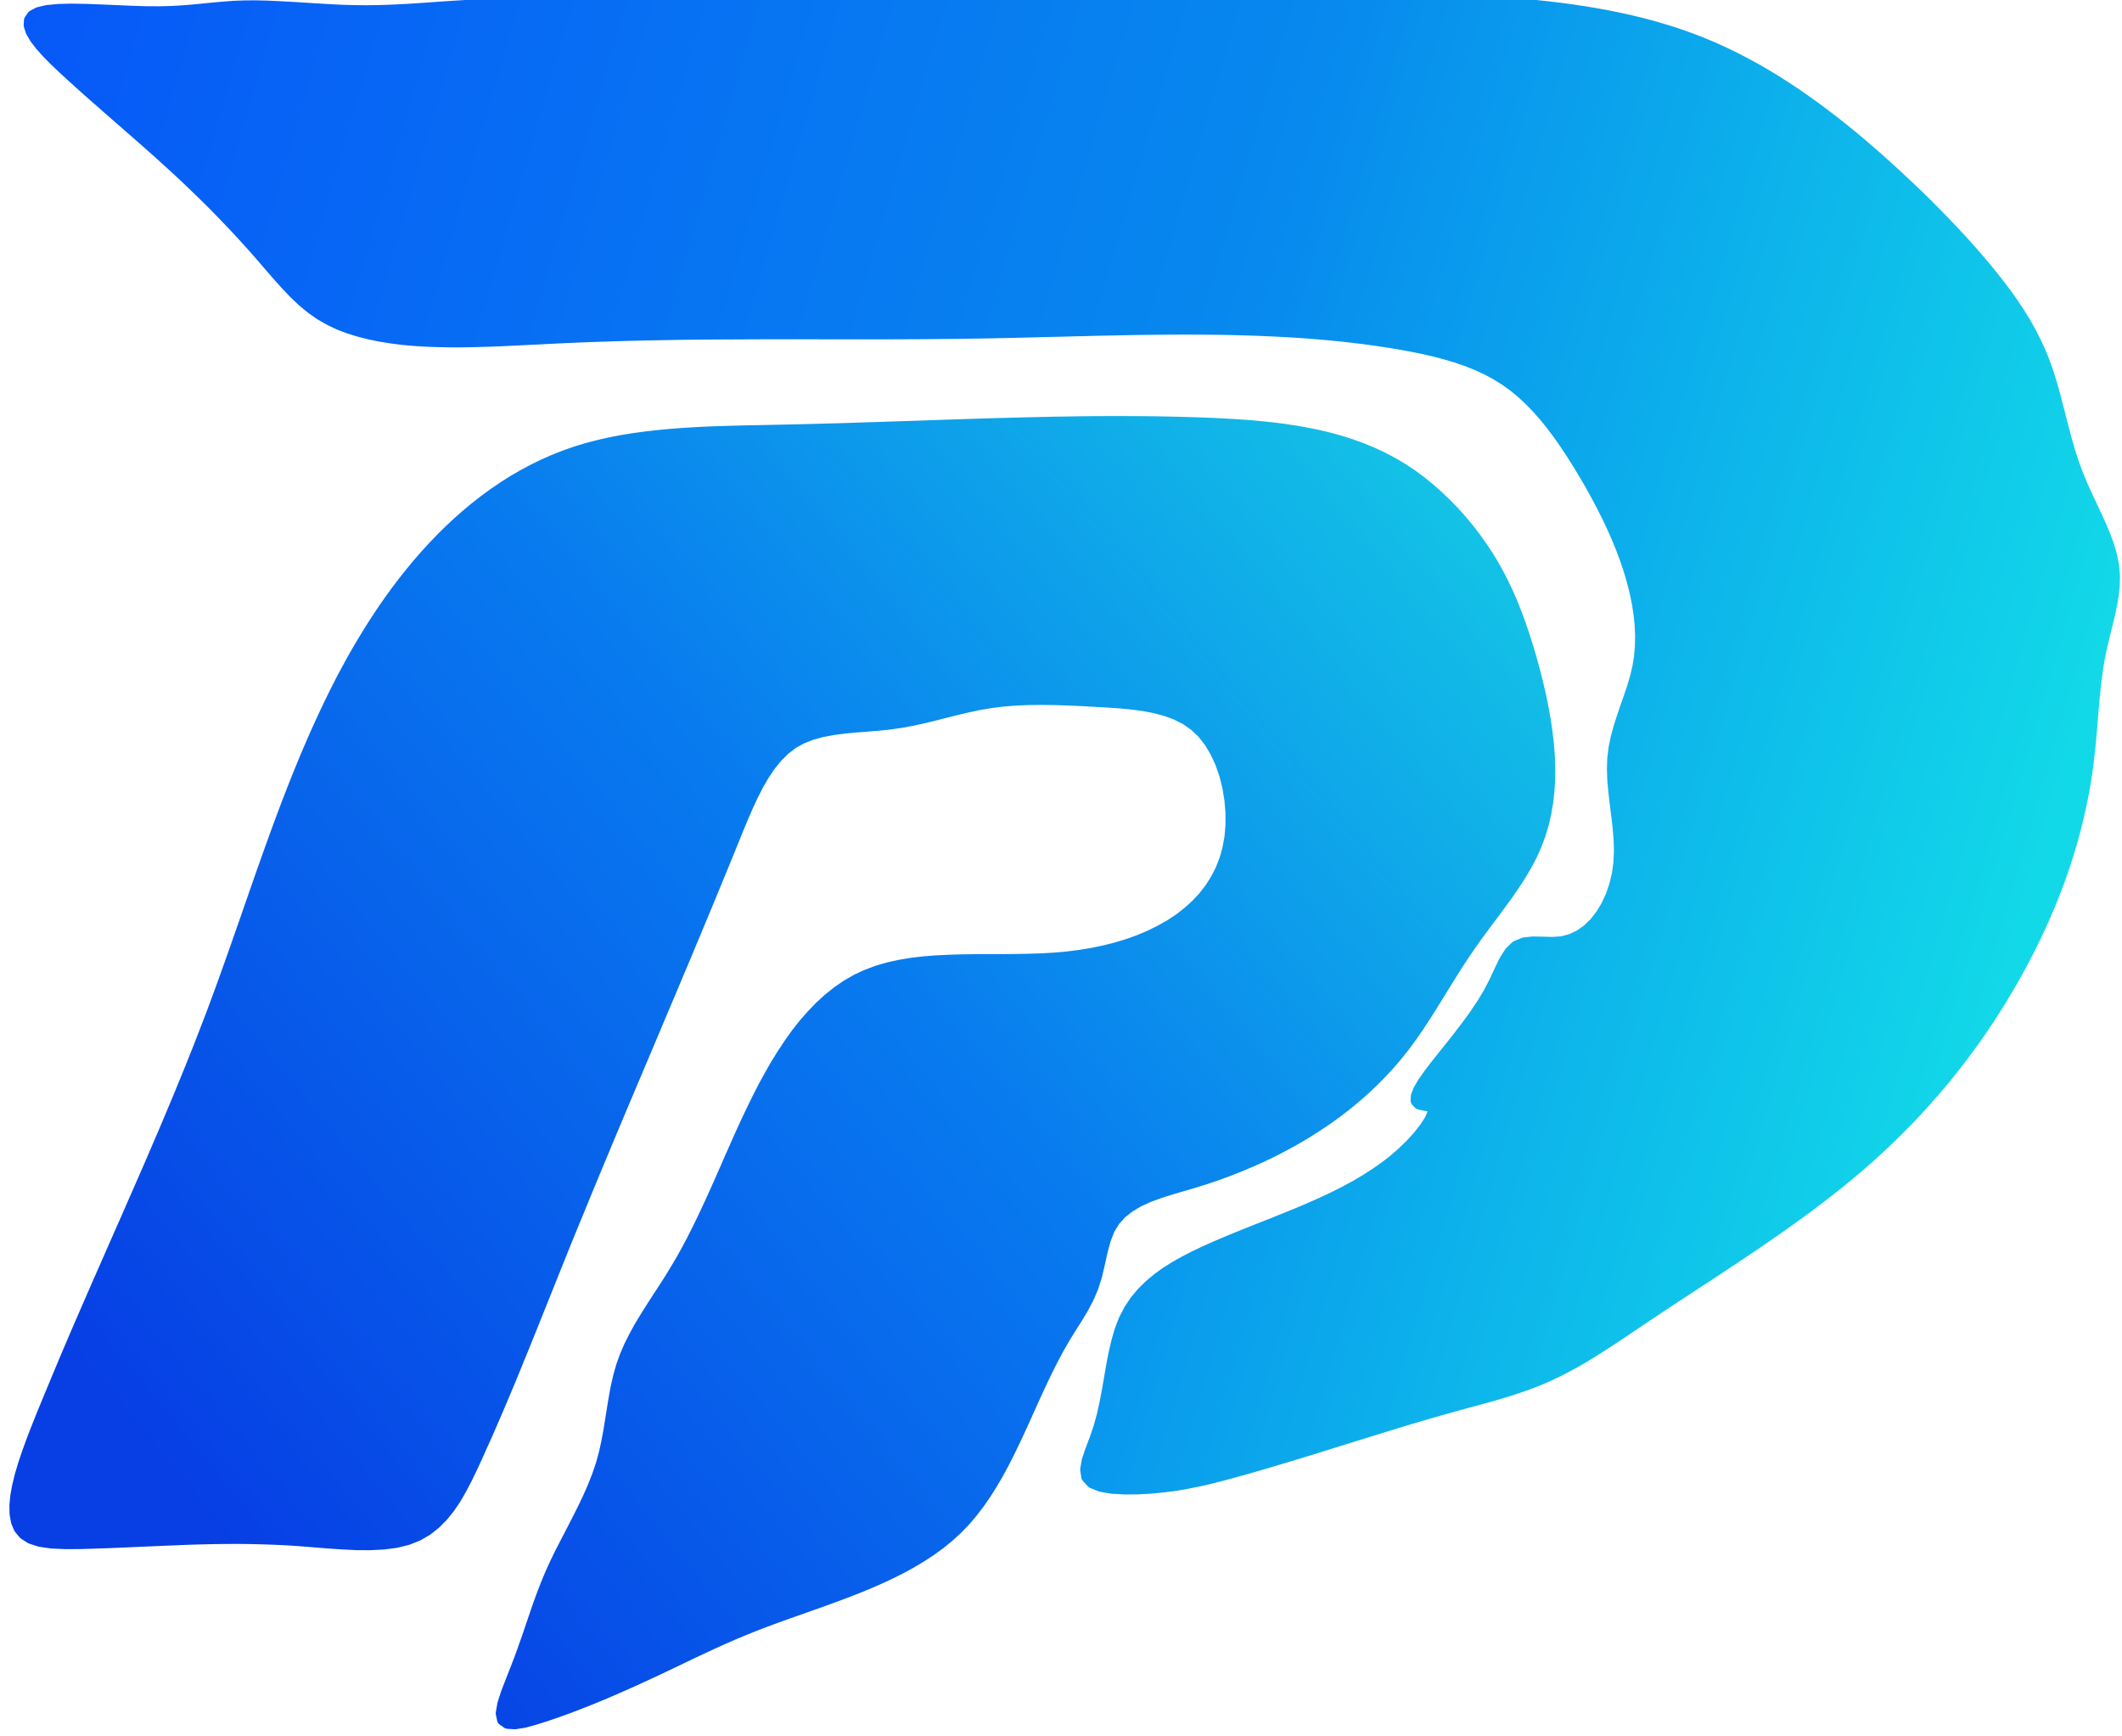
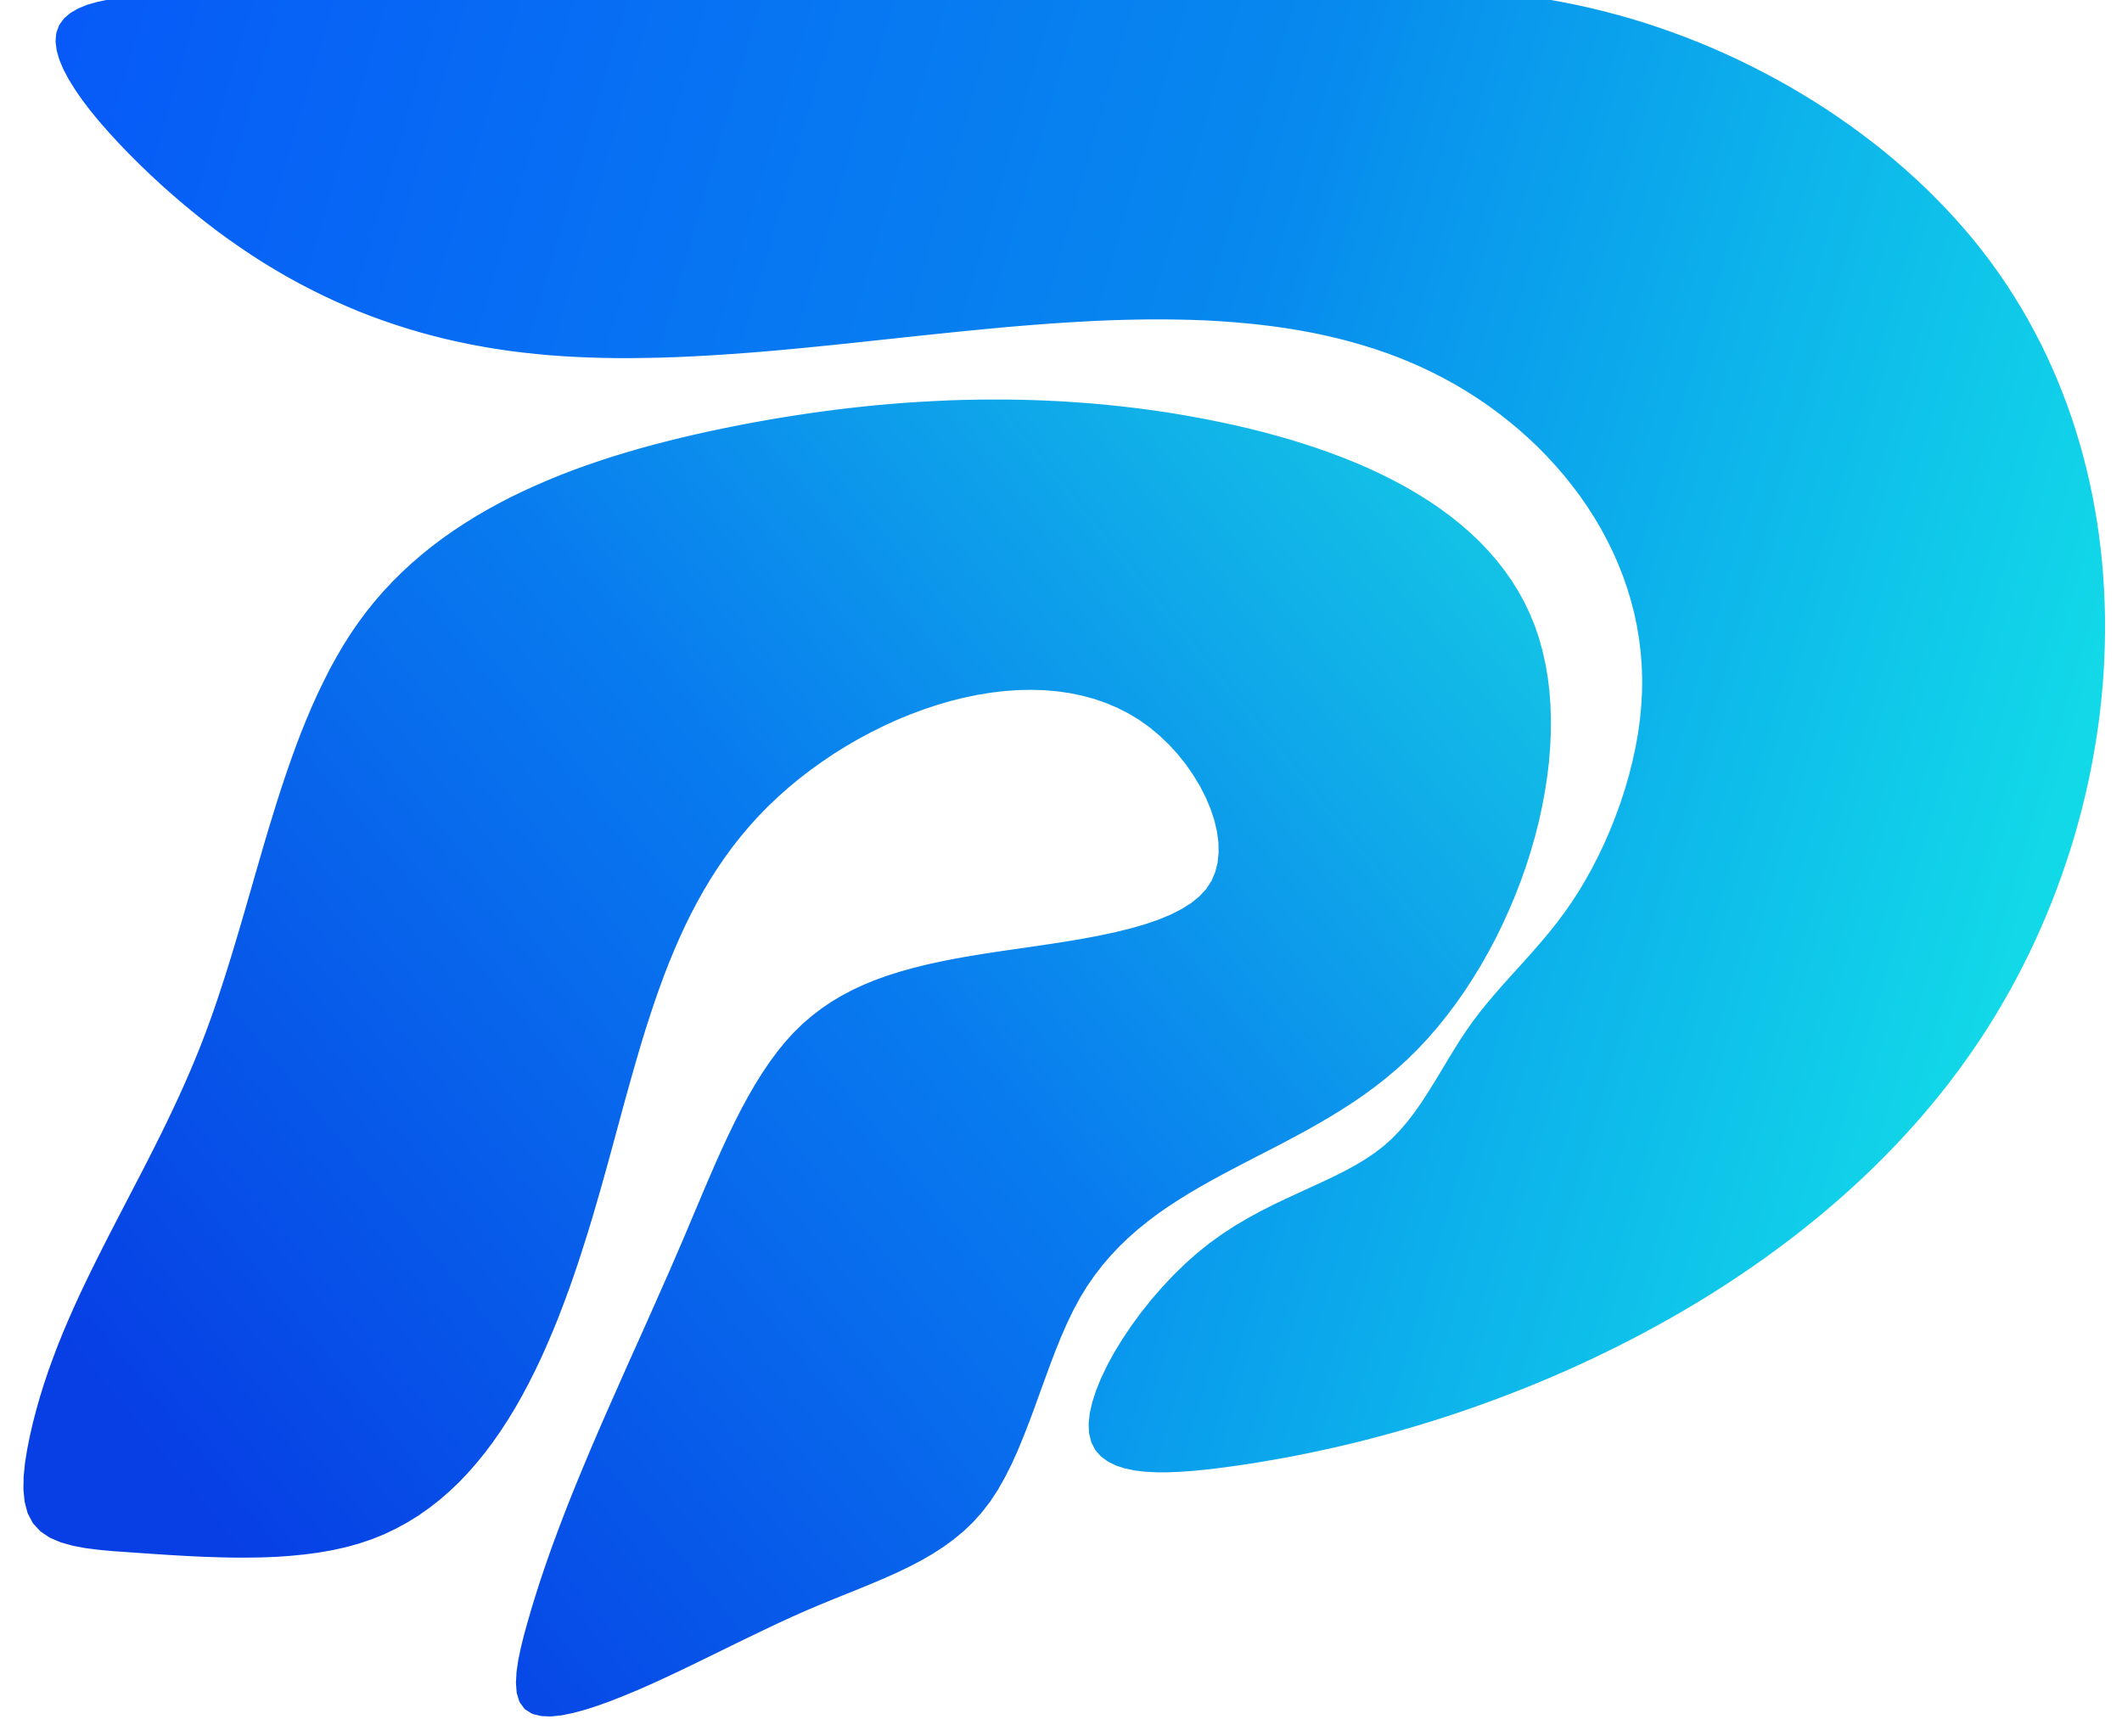
<svg xmlns="http://www.w3.org/2000/svg" viewBox="0 0 379 310">
  <defs>
    <linearGradient id="d" x1="0" y1="0" x2="379" y2="110" gradientUnits="userSpaceOnUse">
      <stop stop-color="#0757f8" />
      <stop offset=".58" stop-color="#0789ee" />
      <stop offset="1" stop-color="#12d9e8" />
    </linearGradient>
    <linearGradient id="p" x1="28" y1="260" x2="260" y2="70" gradientUnits="userSpaceOnUse">
      <stop stop-color="#073fe5" />
      <stop offset=".52" stop-color="#087bef" />
      <stop offset="1" stop-color="#14c9e5" />
    </linearGradient>
  </defs>
-   <path d="M43.72 1.17 L41.85 1.24 L40.05 1.37 L38.29 1.53 L36.52 1.70 L34.71 1.88 L32.80 2.04 L30.76 2.16 L28.55 2.22 L26.13 2.21 L23.50 2.13 L20.75 2.01 L17.97 1.89 L15.25 1.79 L12.69 1.75 L10.39 1.81 L8.42 2.00 L6.90 2.36 L5.89 2.90 L5.38 3.64 L5.33 4.53 L5.67 5.58 L6.35 6.74 L7.31 8.00 L8.50 9.33 L9.87 10.72 L11.36 12.14 L12.91 13.56 L14.48 14.98 L16.06 16.39 L17.64 17.78 L19.22 19.17 L20.81 20.56 L22.39 21.94 L23.97 23.32 L25.55 24.70 L27.11 26.08 L28.67 27.47 L30.21 28.87 L31.75 30.27 L33.26 31.69 L34.77 33.13 L36.27 34.58 L37.76 36.05 L39.24 37.55 L40.72 39.08 L42.20 40.64 L43.67 42.23 L45.14 43.86 L46.61 45.53 L48.08 47.23 L49.56 48.94 L51.05 50.61 L52.56 52.20 L54.09 53.66 L55.66 54.96 L57.25 56.08 L58.89 57.02 L60.57 57.82 L62.30 58.48 L64.09 59.04 L65.95 59.52 L67.86 59.91 L69.82 60.23 L71.84 60.49 L73.90 60.68 L76.00 60.81 L78.14 60.89 L80.31 60.93 L82.51 60.93 L84.74 60.89 L86.99 60.83 L89.25 60.75 L91.53 60.64 L93.81 60.53 L96.10 60.42 L98.39 60.30 L100.68 60.19 L102.95 60.09 L105.23 60.00 L107.49 59.92 L109.75 59.85 L112.00 59.78 L114.25 59.73 L116.49 59.68 L118.73 59.64 L120.96 59.60 L123.19 59.57 L125.41 59.55 L127.63 59.53 L129.85 59.52 L132.06 59.51 L134.27 59.50 L136.48 59.49 L138.69 59.49 L140.89 59.49 L143.09 59.49 L145.29 59.49 L147.49 59.50 L149.69 59.50 L151.89 59.50 L154.09 59.50 L156.29 59.50 L158.49 59.50 L160.69 59.49 L162.89 59.48 L165.10 59.47 L167.30 59.45 L169.51 59.43 L171.72 59.41 L173.93 59.37 L176.15 59.34 L178.36 59.29 L180.58 59.25 L182.81 59.19 L185.03 59.14 L187.25 59.08 L189.48 59.03 L191.70 58.97 L193.93 58.92 L196.15 58.86 L198.38 58.82 L200.60 58.77 L202.82 58.73 L205.04 58.70 L207.25 58.68 L209.46 58.66 L211.67 58.65 L213.87 58.66 L216.07 58.68 L218.26 58.70 L220.45 58.75 L222.63 58.81 L224.80 58.88 L226.97 58.97 L229.13 59.08 L231.28 59.20 L233.42 59.35 L235.55 59.52 L237.68 59.71 L239.79 59.92 L241.90 60.16 L243.99 60.42 L246.08 60.71 L248.15 61.02 L250.21 61.37 L252.25 61.74 L254.28 62.15 L256.28 62.61 L258.24 63.13 L260.16 63.70 L262.04 64.35 L263.86 65.08 L265.62 65.89 L267.31 66.80 L268.93 67.81 L270.48 68.93 L271.95 70.15 L273.35 71.46 L274.70 72.86 L275.99 74.33 L277.24 75.88 L278.45 77.49 L279.62 79.17 L280.76 80.89 L281.88 82.66 L282.98 84.47 L284.05 86.31 L285.10 88.19 L286.11 90.09 L287.08 92.01 L288.01 93.95 L288.87 95.90 L289.68 97.87 L290.42 99.85 L291.08 101.82 L291.66 103.80 L292.16 105.78 L292.56 107.74 L292.86 109.70 L293.06 111.63 L293.14 113.55 L293.10 115.45 L292.94 117.32 L292.64 119.16 L292.21 120.97 L291.69 122.75 L291.09 124.52 L290.47 126.29 L289.86 128.07 L289.29 129.86 L288.79 131.68 L288.40 133.54 L288.16 135.45 L288.10 137.42 L288.18 139.43 L288.37 141.48 L288.61 143.57 L288.88 145.67 L289.12 147.79 L289.30 149.90 L289.36 152.01 L289.26 154.09 L288.98 156.14 L288.50 158.13 L287.85 160.03 L287.02 161.81 L286.03 163.44 L284.90 164.89 L283.61 166.13 L282.20 167.13 L280.67 167.86 L279.02 168.30 L277.27 168.42 L275.50 168.37 L273.77 168.34 L272.19 168.51 L270.84 169.08 L269.75 170.14 L268.82 171.61 L267.96 173.38 L267.06 175.33 L266.01 177.35 L264.79 179.37 L263.44 181.38 L262.00 183.35 L260.53 185.27 L259.07 187.12 L257.66 188.88 L256.35 190.53 L255.19 192.06 L254.23 193.44 L253.51 194.67 L253.09 195.72 L253.04 196.54 L253.49 197.04 L254.41 197.25 L255.42 197.43 L256.04 197.89 L256.05 198.79 L255.52 200.01 L254.60 201.44 L253.41 202.96 L252.06 204.45 L250.62 205.85 L249.11 207.17 L247.52 208.41 L245.86 209.58 L244.14 210.69 L242.37 211.74 L240.55 212.74 L238.68 213.69 L236.78 214.60 L234.85 215.47 L232.90 216.32 L230.93 217.14 L228.94 217.94 L226.96 218.74 L224.97 219.52 L222.99 220.31 L221.03 221.10 L219.09 221.90 L217.17 222.72 L215.29 223.56 L213.45 224.43 L211.66 225.35 L209.94 226.32 L208.30 227.35 L206.76 228.47 L205.32 229.68 L204.00 231.00 L202.81 232.43 L201.77 234.00 L200.89 235.71 L200.17 237.56 L199.59 239.55 L199.10 241.64 L198.68 243.80 L198.30 246.02 L197.91 248.27 L197.48 250.52 L196.99 252.75 L196.39 254.93 L195.67 257.04 L194.91 259.03 L194.30 260.85 L194.02 262.44 L194.23 263.74 L195.11 264.70 L196.65 265.32 L198.67 265.66 L200.96 265.79 L203.30 265.77 L205.58 265.64 L207.78 265.43 L209.92 265.15 L212.00 264.79 L214.05 264.38 L216.06 263.92 L218.05 263.41 L220.04 262.88 L222.03 262.33 L224.02 261.76 L226.02 261.18 L228.03 260.58 L230.04 259.98 L232.05 259.37 L234.06 258.75 L236.08 258.13 L238.09 257.50 L240.10 256.87 L242.10 256.25 L244.10 255.63 L246.10 255.01 L248.08 254.40 L250.06 253.79 L252.03 253.20 L253.99 252.62 L255.94 252.06 L257.87 251.51 L259.79 250.97 L261.69 250.45 L263.58 249.94 L265.45 249.43 L267.30 248.90 L269.14 248.35 L270.95 247.76 L272.74 247.14 L274.51 246.46 L276.26 245.72 L277.98 244.91 L279.68 244.04 L281.37 243.12 L283.05 242.14 L284.72 241.11 L286.39 240.05 L288.05 238.96 L289.73 237.85 L291.41 236.71 L293.11 235.57 L294.82 234.42 L296.55 233.27 L298.30 232.11 L300.07 230.95 L301.84 229.79 L303.63 228.62 L305.42 227.45 L307.22 226.26 L309.02 225.07 L310.82 223.87 L312.62 222.66 L314.41 221.44 L316.20 220.21 L317.98 218.96 L319.75 217.70 L321.51 216.43 L323.26 215.14 L324.98 213.84 L326.69 212.51 L328.38 211.18 L330.04 209.82 L331.68 208.44 L333.28 207.05 L334.86 205.63 L336.41 204.19 L337.93 202.73 L339.42 201.25 L340.89 199.76 L342.32 198.24 L343.72 196.70 L345.10 195.14 L346.45 193.57 L347.76 191.97 L349.05 190.36 L350.31 188.73 L351.54 187.07 L352.75 185.40 L353.92 183.72 L355.07 182.01 L356.18 180.29 L357.27 178.54 L358.33 176.79 L359.37 175.01 L360.37 173.22 L361.35 171.40 L362.29 169.58 L363.21 167.73 L364.09 165.87 L364.95 163.99 L365.76 162.10 L366.55 160.19 L367.30 158.26 L368.01 156.32 L368.68 154.36 L369.31 152.38 L369.91 150.39 L370.46 148.38 L370.97 146.36 L371.44 144.32 L371.87 142.27 L372.25 140.20 L372.58 138.11 L372.86 136.01 L373.10 133.90 L373.31 131.78 L373.49 129.65 L373.66 127.53 L373.84 125.43 L374.04 123.35 L374.27 121.30 L374.55 119.28 L374.88 117.30 L375.28 115.38 L375.73 113.49 L376.19 111.65 L376.63 109.84 L377.01 108.06 L377.31 106.30 L377.50 104.55 L377.54 102.81 L377.39 101.08 L377.05 99.34 L376.55 97.59 L375.92 95.83 L375.18 94.05 L374.36 92.26 L373.51 90.44 L372.64 88.59 L371.79 86.71 L370.99 84.79 L370.27 82.84 L369.62 80.84 L369.03 78.83 L368.48 76.79 L367.96 74.75 L367.44 72.72 L366.91 70.69 L366.35 68.69 L365.74 66.72 L365.07 64.80 L364.31 62.92 L363.47 61.10 L362.56 59.32 L361.58 57.58 L360.53 55.88 L359.42 54.21 L358.25 52.57 L357.04 50.96 L355.78 49.36 L354.48 47.78 L353.16 46.21 L351.80 44.66 L350.41 43.11 L348.99 41.58 L347.55 40.06 L346.09 38.55 L344.61 37.06 L343.11 35.57 L341.59 34.11 L340.05 32.66 L338.51 31.22 L336.95 29.80 L335.38 28.39 L333.80 27.01 L332.21 25.64 L330.60 24.30 L328.98 22.98 L327.34 21.69 L325.69 20.43 L324.02 19.19 L322.34 17.99 L320.64 16.81 L318.93 15.68 L317.20 14.57 L315.45 13.51 L313.68 12.48 L311.89 11.50 L310.09 10.56 L308.26 9.66 L306.42 8.81 L304.55 8.01 L302.66 7.26 L300.75 6.56 L298.82 5.90 L296.87 5.30 L294.90 4.73 L292.91 4.21 L290.91 3.73 L288.89 3.29 L286.85 2.88 L284.80 2.51 L282.74 2.17 L280.66 1.86 L278.57 1.58 L276.46 1.33 L274.35 1.10 L272.23 0.89 L270.09 0.71 L267.95 0.54 L265.80 0.39 L263.65 0.26 L261.49 0.14 L259.32 0.03 L257.14 -0.06 L254.96 -0.14 L252.78 -0.21 L250.59 -0.27 L248.39 -0.31 L246.19 -0.35 L243.99 -0.38 L241.78 -0.40 L239.56 -0.41 L237.34 -0.41 L235.12 -0.41 L232.90 -0.40 L230.67 -0.38 L228.43 -0.36 L226.20 -0.33 L223.96 -0.30 L221.72 -0.27 L219.48 -0.23 L217.23 -0.19 L214.99 -0.15 L212.74 -0.11 L210.49 -0.07 L208.24 -0.03 L205.99 0.01 L203.74 0.05 L201.49 0.09 L199.24 0.12 L196.98 0.15 L194.73 0.18 L192.48 0.20 L190.23 0.22 L187.98 0.23 L185.73 0.24 L183.48 0.25 L181.24 0.24 L178.99 0.24 L176.74 0.23 L174.50 0.22 L172.26 0.20 L170.02 0.19 L167.77 0.17 L165.53 0.15 L163.30 0.12 L161.06 0.10 L158.82 0.07 L156.59 0.05 L154.36 0.02 L152.12 -0.00 L149.89 -0.03 L147.66 -0.05 L145.44 -0.07 L143.21 -0.09 L140.99 -0.11 L138.76 -0.13 L136.54 -0.14 L134.32 -0.15 L132.10 -0.16 L129.89 -0.17 L127.67 -0.17 L125.46 -0.16 L123.25 -0.15 L121.04 -0.14 L118.83 -0.12 L116.63 -0.09 L114.42 -0.06 L112.22 -0.02 L110.02 0.02 L107.84 0.07 L105.65 0.13 L103.48 0.19 L101.32 0.26 L99.17 0.33 L97.04 0.41 L94.92 0.49 L92.82 0.59 L90.74 0.68 L88.68 0.79 L86.64 0.89 L84.63 1.01 L82.64 1.13 L80.68 1.25 L78.74 1.38 L76.84 1.52 L74.94 1.65 L73.05 1.77 L71.14 1.87 L69.22 1.96 L67.26 2.01 L65.25 2.03 L63.18 2.01 L61.05 1.95 L58.85 1.84 L56.62 1.71 L54.38 1.57 L52.14 1.43 L49.94 1.31 L47.78 1.21 L45.70 1.16 Z" fill="url(#d)" stroke="url(#d)" stroke-width="2.2" stroke-linejoin="round" fill-rule="evenodd" />
-   <path d="M214.86 75.66 L212.70 75.59 L210.54 75.53 L208.36 75.48 L206.18 75.44 L203.98 75.42 L201.78 75.41 L199.57 75.40 L197.35 75.41 L195.12 75.42 L192.89 75.44 L190.65 75.48 L188.40 75.51 L186.14 75.56 L183.88 75.61 L181.62 75.67 L179.35 75.73 L177.07 75.79 L174.79 75.86 L172.50 75.93 L170.21 76.01 L167.92 76.08 L165.62 76.16 L163.32 76.24 L161.02 76.32 L158.72 76.39 L156.41 76.47 L154.10 76.54 L151.79 76.62 L149.48 76.69 L147.17 76.75 L144.86 76.81 L142.54 76.87 L140.23 76.92 L137.92 76.97 L135.61 77.02 L133.31 77.06 L131.01 77.12 L128.73 77.19 L126.45 77.27 L124.19 77.38 L121.95 77.52 L119.72 77.69 L117.51 77.90 L115.33 78.15 L113.17 78.44 L111.04 78.79 L108.94 79.20 L106.87 79.67 L104.84 80.20 L102.84 80.81 L100.88 81.50 L98.96 82.26 L97.08 83.09 L95.24 83.99 L93.43 84.96 L91.66 85.99 L89.93 87.09 L88.24 88.24 L86.59 89.45 L84.97 90.71 L83.39 92.03 L81.85 93.39 L80.34 94.80 L78.87 96.25 L77.44 97.74 L76.04 99.28 L74.68 100.84 L73.36 102.44 L72.07 104.07 L70.81 105.73 L69.60 107.41 L68.41 109.12 L67.26 110.85 L66.14 112.61 L65.05 114.39 L63.99 116.18 L62.95 118.00 L61.95 119.84 L60.96 121.70 L60.01 123.57 L59.08 125.46 L58.17 127.37 L57.28 129.29 L56.41 131.22 L55.56 133.17 L54.72 135.13 L53.91 137.09 L53.11 139.07 L52.32 141.06 L51.55 143.05 L50.79 145.05 L50.04 147.06 L49.30 149.07 L48.57 151.09 L47.85 153.11 L47.13 155.13 L46.42 157.15 L45.71 159.18 L45.01 161.20 L44.31 163.22 L43.61 165.23 L42.90 167.25 L42.20 169.26 L41.49 171.26 L40.78 173.25 L40.07 175.24 L39.35 177.22 L38.62 179.19 L37.89 181.16 L37.14 183.11 L36.39 185.05 L35.64 186.99 L34.87 188.91 L34.10 190.84 L33.32 192.75 L32.54 194.66 L31.75 196.57 L30.95 198.47 L30.15 200.38 L29.35 202.28 L28.53 204.17 L27.72 206.07 L26.90 207.97 L26.07 209.87 L25.24 211.77 L24.41 213.67 L23.57 215.58 L22.74 217.49 L21.89 219.40 L21.05 221.32 L20.20 223.24 L19.35 225.18 L18.50 227.12 L17.64 229.07 L16.79 231.02 L15.93 232.99 L15.07 234.97 L14.21 236.95 L13.35 238.95 L12.49 240.97 L11.63 242.99 L10.78 245.03 L9.92 247.09 L9.06 249.16 L8.20 251.24 L7.34 253.35 L6.50 255.46 L5.70 257.55 L4.95 259.62 L4.28 261.63 L3.70 263.59 L3.25 265.45 L2.93 267.21 L2.78 268.86 L2.81 270.36 L3.05 271.70 L3.54 272.87 L4.35 273.85 L5.53 274.61 L7.15 275.14 L9.24 275.44 L11.66 275.55 L14.28 275.54 L16.94 275.46 L19.52 275.37 L22.00 275.27 L24.42 275.16 L26.76 275.06 L29.05 274.96 L31.30 274.87 L33.51 274.78 L35.70 274.71 L37.88 274.66 L40.06 274.63 L42.25 274.62 L44.46 274.64 L46.70 274.69 L48.98 274.77 L51.32 274.88 L53.72 275.04 L56.19 275.24 L58.70 275.44 L61.22 275.61 L63.71 275.73 L66.14 275.74 L68.48 275.62 L70.68 275.34 L72.72 274.84 L74.56 274.12 L76.21 273.16 L77.69 271.99 L79.02 270.65 L80.22 269.15 L81.32 267.52 L82.32 265.78 L83.27 263.96 L84.17 262.09 L85.05 260.19 L85.91 258.27 L86.78 256.34 L87.63 254.40 L88.47 252.45 L89.31 250.49 L90.14 248.52 L90.97 246.54 L91.79 244.55 L92.60 242.56 L93.42 240.57 L94.22 238.57 L95.03 236.57 L95.83 234.57 L96.63 232.57 L97.43 230.58 L98.23 228.58 L99.03 226.59 L99.83 224.61 L100.62 222.63 L101.42 220.66 L102.22 218.70 L103.03 216.74 L103.83 214.79 L104.63 212.84 L105.44 210.89 L106.24 208.95 L107.05 207.02 L107.86 205.08 L108.66 203.15 L109.47 201.22 L110.28 199.29 L111.09 197.36 L111.91 195.43 L112.72 193.51 L113.54 191.58 L114.35 189.65 L115.17 187.72 L115.99 185.78 L116.80 183.85 L117.62 181.91 L118.44 179.96 L119.27 178.01 L120.09 176.06 L120.91 174.10 L121.74 172.14 L122.57 170.17 L123.39 168.19 L124.22 166.21 L125.05 164.22 L125.88 162.22 L126.72 160.21 L127.55 158.19 L128.38 156.16 L129.22 154.13 L130.06 152.08 L130.89 150.02 L131.73 147.95 L132.59 145.89 L133.47 143.86 L134.39 141.89 L135.36 140.00 L136.41 138.21 L137.54 136.56 L138.76 135.06 L140.10 133.75 L141.56 132.63 L143.16 131.75 L144.89 131.07 L146.73 130.56 L148.66 130.19 L150.65 129.93 L152.69 129.73 L154.76 129.57 L156.83 129.40 L158.89 129.19 L160.92 128.90 L162.91 128.53 L164.87 128.10 L166.82 127.63 L168.76 127.13 L170.72 126.64 L172.71 126.17 L174.74 125.74 L176.82 125.38 L178.97 125.10 L181.18 124.92 L183.45 124.82 L185.76 124.79 L188.09 124.81 L190.45 124.88 L192.81 124.98 L195.16 125.11 L197.48 125.24 L199.77 125.39 L202.01 125.60 L204.18 125.88 L206.27 126.27 L208.25 126.80 L210.12 127.49 L211.86 128.37 L213.45 129.48 L214.88 130.84 L216.14 132.44 L217.22 134.26 L218.13 136.24 L218.86 138.35 L219.41 140.55 L219.78 142.81 L219.97 145.07 L219.98 147.30 L219.80 149.47 L219.43 151.53 L218.89 153.48 L218.17 155.32 L217.29 157.05 L216.26 158.68 L215.09 160.20 L213.77 161.62 L212.33 162.93 L210.77 164.15 L209.10 165.26 L207.32 166.27 L205.45 167.19 L203.50 168.02 L201.47 168.75 L199.37 169.38 L197.21 169.93 L195.00 170.38 L192.75 170.75 L190.46 171.03 L188.15 171.23 L185.82 171.36 L183.47 171.43 L181.12 171.47 L178.77 171.49 L176.43 171.49 L174.10 171.50 L171.79 171.53 L169.51 171.60 L167.26 171.71 L165.06 171.88 L162.90 172.13 L160.79 172.48 L158.75 172.93 L156.77 173.50 L154.87 174.21 L153.04 175.06 L151.30 176.06 L149.63 177.21 L148.04 178.48 L146.52 179.87 L145.07 181.38 L143.67 182.98 L142.34 184.67 L141.07 186.45 L139.85 188.30 L138.67 190.20 L137.55 192.16 L136.46 194.16 L135.42 196.20 L134.41 198.25 L133.43 200.32 L132.48 202.39 L131.56 204.45 L130.65 206.50 L129.77 208.52 L128.90 210.50 L128.04 212.44 L127.18 214.34 L126.32 216.20 L125.45 218.03 L124.57 219.83 L123.67 221.61 L122.74 223.35 L121.78 225.08 L120.77 226.79 L119.73 228.49 L118.65 230.18 L117.55 231.86 L116.46 233.55 L115.39 235.25 L114.36 236.95 L113.41 238.68 L112.53 240.43 L111.76 242.21 L111.11 244.03 L110.59 245.88 L110.16 247.76 L109.81 249.68 L109.49 251.62 L109.18 253.58 L108.86 255.55 L108.49 257.54 L108.05 259.54 L107.50 261.55 L106.82 263.55 L106.03 265.56 L105.15 267.55 L104.20 269.54 L103.21 271.51 L102.20 273.47 L101.20 275.40 L100.22 277.30 L99.30 279.18 L98.46 281.03 L97.70 282.85 L97.00 284.65 L96.34 286.45 L95.71 288.27 L95.08 290.12 L94.44 292.01 L93.76 293.95 L93.04 295.96 L92.24 298.05 L91.38 300.23 L90.55 302.37 L89.92 304.33 L89.64 305.95 L89.87 307.08 L90.68 307.64 L91.96 307.72 L93.60 307.46 L95.47 306.95 L97.44 306.33 L99.46 305.64 L101.50 304.90 L103.56 304.11 L105.63 303.29 L107.71 302.43 L109.78 301.54 L111.83 300.64 L113.85 299.73 L115.84 298.81 L117.79 297.90 L119.70 296.99 L121.58 296.09 L123.44 295.20 L125.29 294.33 L127.13 293.47 L128.99 292.63 L130.87 291.81 L132.77 291.01 L134.71 290.23 L136.68 289.47 L138.69 288.73 L140.72 288.00 L142.77 287.28 L144.82 286.55 L146.88 285.82 L148.94 285.07 L150.98 284.31 L153.01 283.52 L155.01 282.70 L156.98 281.84 L158.92 280.94 L160.81 280.00 L162.64 279.00 L164.42 277.94 L166.14 276.82 L167.78 275.63 L169.34 274.36 L170.82 273.01 L172.21 271.58 L173.51 270.06 L174.73 268.47 L175.89 266.81 L176.98 265.09 L178.02 263.33 L179.01 261.51 L179.96 259.66 L180.88 257.78 L181.78 255.87 L182.66 253.95 L183.53 252.02 L184.40 250.08 L185.28 248.16 L186.18 246.24 L187.10 244.34 L188.05 242.47 L189.03 240.64 L190.07 238.84 L191.15 237.09 L192.25 235.36 L193.31 233.60 L194.28 231.77 L195.11 229.84 L195.76 227.76 L196.27 225.58 L196.75 223.41 L197.31 221.34 L198.04 219.47 L199.03 217.87 L200.27 216.52 L201.72 215.39 L203.35 214.43 L205.13 213.62 L207.04 212.92 L209.04 212.28 L211.09 211.68 L213.17 211.07 L215.26 210.42 L217.33 209.72 L219.38 208.97 L221.42 208.16 L223.44 207.31 L225.44 206.41 L227.41 205.46 L229.35 204.45 L231.26 203.40 L233.14 202.29 L234.98 201.13 L236.78 199.93 L238.54 198.67 L240.26 197.35 L241.92 195.99 L243.54 194.58 L245.10 193.11 L246.61 191.59 L248.06 190.02 L249.45 188.40 L250.78 186.73 L252.04 185.01 L253.26 183.25 L254.44 181.45 L255.59 179.63 L256.73 177.80 L257.87 175.95 L259.01 174.11 L260.17 172.27 L261.37 170.44 L262.60 168.63 L263.87 166.85 L265.17 165.09 L266.48 163.34 L267.77 161.60 L269.04 159.86 L270.25 158.12 L271.40 156.36 L272.45 154.59 L273.41 152.79 L274.23 150.97 L274.93 149.11 L275.51 147.21 L275.96 145.29 L276.30 143.32 L276.53 141.32 L276.66 139.29 L276.68 137.21 L276.61 135.10 L276.44 132.94 L276.19 130.75 L275.86 128.52 L275.46 126.29 L275.00 124.05 L274.48 121.83 L273.92 119.64 L273.33 117.49 L272.70 115.40 L272.06 113.38 L271.40 111.43 L270.70 109.55 L269.98 107.73 L269.21 105.97 L268.40 104.25 L267.54 102.57 L266.62 100.92 L265.63 99.30 L264.57 97.70 L263.44 96.11 L262.23 94.54 L260.95 93.00 L259.60 91.49 L258.18 90.03 L256.70 88.62 L255.17 87.27 L253.59 86.00 L251.96 84.80 L250.28 83.70 L248.57 82.69 L246.81 81.77 L245.02 80.94 L243.20 80.19 L241.34 79.51 L239.45 78.91 L237.52 78.37 L235.57 77.90 L233.60 77.49 L231.59 77.13 L229.57 76.82 L227.52 76.55 L225.45 76.33 L223.36 76.14 L221.26 75.99 L219.14 75.86 L217.01 75.75 Z" fill="url(#p)" stroke="url(#p)" stroke-width="2.2" stroke-linejoin="round" fill-rule="evenodd" />
+   <path d="M41.70 0.21 L39.00 0.18 L36.31 0.15 L33.65 0.14 L31.04 0.16 L28.51 0.22 L26.06 0.32 L23.73 0.49 L21.53 0.72 L19.48 1.02 L17.61 1.42 L15.92 1.90 L14.46 2.50 L13.22 3.21 L12.24 4.04 L11.54 5.01 L11.13 6.13 L11.02 7.38 L11.20 8.78 L11.63 10.28 L12.31 11.90 L13.21 13.60 L14.31 15.37 L15.58 17.21 L17.01 19.09 L18.58 21.00 L20.27 22.93 L22.05 24.86 L23.90 26.78 L25.80 28.67 L27.74 30.53 L29.69 32.33 L31.65 34.07 L33.62 35.75 L35.60 37.38 L37.58 38.95 L39.57 40.47 L41.58 41.93 L43.59 43.33 L45.61 44.69 L47.65 45.99 L49.69 47.23 L51.75 48.43 L53.82 49.57 L55.90 50.66 L57.99 51.70 L60.10 52.69 L62.22 53.63 L64.35 54.53 L66.49 55.37 L68.65 56.16 L70.83 56.91 L73.02 57.61 L75.22 58.26 L77.45 58.87 L79.68 59.43 L81.94 59.94 L84.21 60.42 L86.49 60.84 L88.80 61.23 L91.12 61.57 L93.46 61.86 L95.82 62.12 L98.20 62.34 L100.60 62.51 L103.01 62.65 L105.44 62.75 L107.89 62.82 L110.35 62.85 L112.82 62.85 L115.31 62.82 L117.81 62.77 L120.33 62.69 L122.85 62.58 L125.39 62.45 L127.94 62.30 L130.49 62.13 L133.06 61.94 L135.63 61.74 L138.21 61.52 L140.79 61.28 L143.38 61.04 L145.98 60.78 L148.58 60.52 L151.19 60.25 L153.79 59.97 L156.40 59.69 L159.02 59.41 L161.63 59.13 L164.24 58.85 L166.85 58.58 L169.46 58.31 L172.07 58.04 L174.67 57.79 L177.28 57.54 L179.87 57.30 L182.47 57.08 L185.05 56.88 L187.63 56.68 L190.21 56.51 L192.77 56.36 L195.33 56.22 L197.88 56.11 L200.42 56.03 L202.94 55.97 L205.46 55.94 L207.96 55.94 L210.45 55.97 L212.93 56.03 L215.40 56.12 L217.84 56.26 L220.28 56.43 L222.69 56.64 L225.09 56.89 L227.47 57.18 L229.84 57.52 L232.18 57.90 L234.51 58.33 L236.81 58.81 L239.09 59.34 L241.35 59.92 L243.59 60.56 L245.80 61.25 L247.99 62.00 L250.16 62.81 L252.30 63.68 L254.41 64.61 L256.49 65.61 L258.55 66.67 L260.58 67.79 L262.58 68.99 L264.54 70.24 L266.47 71.56 L268.36 72.95 L270.20 74.39 L272.00 75.89 L273.75 77.45 L275.45 79.06 L277.09 80.73 L278.68 82.46 L280.21 84.23 L281.68 86.06 L283.08 87.93 L284.42 89.86 L285.68 91.83 L286.87 93.84 L287.98 95.90 L289.02 98.00 L289.97 100.15 L290.84 102.33 L291.62 104.55 L292.31 106.81 L292.91 109.10 L293.41 111.43 L293.81 113.79 L294.11 116.18 L294.31 118.61 L294.40 121.06 L294.38 123.54 L294.24 126.04 L294.00 128.57 L293.65 131.11 L293.19 133.66 L292.64 136.20 L292.00 138.74 L291.27 141.25 L290.46 143.74 L289.57 146.19 L288.61 148.60 L287.59 150.96 L286.50 153.26 L285.36 155.50 L284.16 157.65 L282.92 159.73 L281.64 161.71 L280.32 163.60 L278.97 165.40 L277.60 167.13 L276.21 168.79 L274.81 170.41 L273.41 171.98 L272.01 173.54 L270.61 175.08 L269.23 176.61 L267.87 178.17 L266.54 179.74 L265.24 181.35 L263.97 183.01 L262.76 184.73 L261.58 186.51 L260.44 188.34 L259.31 190.20 L258.19 192.07 L257.06 193.93 L255.91 195.78 L254.72 197.60 L253.48 199.36 L252.18 201.05 L250.80 202.66 L249.33 204.17 L247.76 205.57 L246.09 206.84 L244.32 208.03 L242.47 209.13 L240.54 210.17 L238.54 211.17 L236.47 212.15 L234.36 213.12 L232.21 214.11 L230.02 215.12 L227.81 216.18 L225.59 217.31 L223.35 218.53 L221.12 219.85 L218.91 221.29 L216.71 222.87 L214.54 224.61 L212.41 226.50 L210.34 228.52 L208.34 230.65 L206.43 232.86 L204.62 235.13 L202.93 237.44 L201.38 239.76 L199.97 242.06 L198.73 244.33 L197.67 246.54 L196.81 248.66 L196.15 250.68 L195.72 252.56 L195.54 254.29 L195.61 255.84 L195.95 257.19 L196.55 258.34 L197.40 259.30 L198.47 260.08 L199.75 260.71 L201.22 261.18 L202.85 261.52 L204.64 261.73 L206.56 261.83 L208.60 261.83 L210.73 261.74 L212.94 261.58 L215.21 261.36 L217.52 261.09 L219.85 260.78 L222.20 260.44 L224.55 260.07 L226.91 259.67 L229.27 259.25 L231.64 258.80 L234.02 258.31 L236.40 257.80 L238.79 257.27 L241.18 256.70 L243.57 256.11 L245.96 255.48 L248.35 254.83 L250.75 254.15 L253.14 253.45 L255.53 252.71 L257.92 251.95 L260.30 251.16 L262.68 250.34 L265.06 249.49 L267.43 248.61 L269.79 247.71 L272.15 246.78 L274.50 245.82 L276.84 244.83 L279.17 243.82 L281.49 242.77 L283.80 241.70 L286.09 240.60 L288.38 239.48 L290.65 238.32 L292.90 237.14 L295.14 235.93 L297.37 234.69 L299.58 233.43 L301.77 232.14 L303.94 230.82 L306.10 229.47 L308.23 228.10 L310.34 226.69 L312.44 225.26 L314.51 223.81 L316.55 222.32 L318.58 220.81 L320.58 219.27 L322.55 217.70 L324.50 216.11 L326.42 214.49 L328.31 212.84 L330.18 211.16 L332.01 209.46 L333.82 207.73 L335.59 205.97 L337.34 204.18 L339.05 202.37 L340.73 200.53 L342.37 198.67 L343.98 196.77 L345.55 194.85 L347.09 192.91 L348.59 190.93 L350.05 188.93 L351.47 186.90 L352.86 184.85 L354.20 182.77 L355.51 180.66 L356.77 178.53 L358.00 176.38 L359.18 174.20 L360.32 172.00 L361.42 169.79 L362.48 167.55 L363.50 165.29 L364.47 163.02 L365.41 160.73 L366.30 158.42 L367.15 156.10 L367.95 153.76 L368.72 151.42 L369.44 149.06 L370.11 146.68 L370.75 144.30 L371.33 141.91 L371.88 139.51 L372.38 137.11 L372.83 134.69 L373.24 132.27 L373.61 129.85 L373.93 127.42 L374.20 124.99 L374.43 122.56 L374.61 120.13 L374.74 117.70 L374.83 115.26 L374.87 112.83 L374.87 110.41 L374.81 107.98 L374.71 105.56 L374.56 103.15 L374.37 100.74 L374.12 98.35 L373.83 95.96 L373.49 93.57 L373.10 91.20 L372.66 88.84 L372.17 86.50 L371.63 84.16 L371.04 81.84 L370.40 79.53 L369.71 77.24 L368.97 74.97 L368.18 72.72 L367.33 70.48 L366.44 68.26 L365.49 66.07 L364.50 63.89 L363.45 61.74 L362.34 59.61 L361.19 57.50 L359.98 55.42 L358.72 53.37 L357.41 51.34 L356.04 49.34 L354.62 47.37 L353.15 45.43 L351.62 43.52 L350.04 41.65 L348.41 39.80 L346.73 37.99 L345.01 36.21 L343.24 34.46 L341.42 32.75 L339.56 31.07 L337.67 29.43 L335.73 27.82 L333.75 26.26 L331.74 24.73 L329.69 23.24 L327.61 21.78 L325.50 20.37 L323.36 19.00 L321.18 17.67 L318.99 16.38 L316.76 15.13 L314.51 13.93 L312.24 12.77 L309.94 11.65 L307.63 10.58 L305.30 9.55 L302.95 8.57 L300.58 7.64 L298.20 6.76 L295.81 5.92 L293.41 5.13 L291.00 4.39 L288.58 3.71 L286.15 3.07 L283.72 2.48 L281.28 1.94 L278.84 1.45 L276.39 1.00 L273.94 0.59 L271.48 0.22 L269.02 -0.11 L266.56 -0.40 L264.09 -0.65 L261.62 -0.87 L259.14 -1.06 L256.66 -1.21 L254.18 -1.34 L251.70 -1.44 L249.22 -1.52 L246.73 -1.57 L244.25 -1.60 L241.76 -1.60 L239.27 -1.59 L236.78 -1.57 L234.29 -1.52 L231.81 -1.46 L229.32 -1.39 L226.83 -1.31 L224.35 -1.22 L221.87 -1.13 L219.38 -1.02 L216.90 -0.92 L214.43 -0.81 L211.95 -0.70 L209.48 -0.59 L207.01 -0.49 L204.55 -0.39 L202.09 -0.29 L199.63 -0.20 L197.17 -0.11 L194.72 -0.03 L192.27 0.05 L189.82 0.13 L187.38 0.20 L184.93 0.27 L182.49 0.34 L180.05 0.40 L177.61 0.46 L175.17 0.52 L172.73 0.57 L170.29 0.62 L167.85 0.67 L165.42 0.71 L162.98 0.75 L160.54 0.79 L158.10 0.82 L155.66 0.86 L153.22 0.88 L150.78 0.91 L148.34 0.93 L145.89 0.95 L143.45 0.97 L141.00 0.99 L138.55 1.00 L136.10 1.01 L133.64 1.02 L131.18 1.02 L128.72 1.03 L126.26 1.03 L123.79 1.03 L121.31 1.03 L118.84 1.02 L116.36 1.01 L113.87 1.01 L111.39 0.99 L108.89 0.98 L106.39 0.97 L103.89 0.95 L101.38 0.93 L98.86 0.92 L96.34 0.89 L93.82 0.87 L91.28 0.85 L88.75 0.82 L86.20 0.80 L83.65 0.77 L81.09 0.74 L78.52 0.71 L75.94 0.68 L73.36 0.65 L70.77 0.62 L68.17 0.58 L65.57 0.55 L62.95 0.52 L60.33 0.48 L57.69 0.44 L55.05 0.41 L52.40 0.37 L49.74 0.33 L47.07 0.29 L44.39 0.25 Z" fill="url(#d)" stroke="url(#d)" stroke-width="2.2" stroke-linejoin="round" fill-rule="evenodd" />
+   <path d="M215.15 75.94 L212.63 75.47 L210.10 75.03 L207.57 74.63 L205.04 74.27 L202.50 73.94 L199.97 73.64 L197.43 73.38 L194.89 73.15 L192.36 72.96 L189.82 72.79 L187.28 72.66 L184.74 72.56 L182.20 72.49 L179.66 72.45 L177.12 72.45 L174.58 72.47 L172.04 72.52 L169.51 72.60 L166.97 72.72 L164.44 72.86 L161.91 73.02 L159.38 73.22 L156.86 73.44 L154.33 73.69 L151.81 73.97 L149.29 74.27 L146.78 74.60 L144.27 74.96 L141.76 75.34 L139.26 75.74 L136.77 76.17 L134.27 76.62 L131.78 77.10 L129.30 77.60 L126.82 78.12 L124.36 78.67 L121.90 79.24 L119.45 79.85 L117.02 80.48 L114.60 81.14 L112.20 81.84 L109.82 82.56 L107.46 83.33 L105.13 84.13 L102.82 84.96 L100.54 85.84 L98.29 86.76 L96.07 87.72 L93.88 88.72 L91.72 89.76 L89.61 90.86 L87.53 92.00 L85.49 93.19 L83.50 94.43 L81.55 95.72 L79.65 97.06 L77.79 98.46 L75.99 99.91 L74.24 101.42 L72.54 102.99 L70.90 104.62 L69.31 106.31 L67.79 108.07 L66.33 109.88 L64.93 111.77 L63.59 113.71 L62.31 115.72 L61.10 117.79 L59.93 119.91 L58.82 122.09 L57.75 124.31 L56.72 126.59 L55.74 128.90 L54.79 131.25 L53.88 133.64 L53.00 136.07 L52.15 138.52 L51.32 141.00 L50.51 143.51 L49.73 146.04 L48.95 148.58 L48.19 151.14 L47.44 153.72 L46.69 156.30 L45.95 158.89 L45.20 161.48 L44.45 164.07 L43.69 166.65 L42.92 169.23 L42.14 171.80 L41.34 174.35 L40.52 176.89 L39.68 179.41 L38.81 181.91 L37.91 184.39 L36.98 186.83 L36.01 189.24 L35.01 191.63 L33.98 193.99 L32.93 196.32 L31.85 198.63 L30.76 200.92 L29.65 203.19 L28.52 205.44 L27.39 207.68 L26.25 209.90 L25.10 212.11 L23.96 214.31 L22.82 216.50 L21.69 218.69 L20.56 220.87 L19.45 223.05 L18.35 225.23 L17.27 227.41 L16.22 229.59 L15.18 231.77 L14.18 233.97 L13.21 236.17 L12.27 238.38 L11.37 240.61 L10.52 242.85 L9.70 245.10 L8.94 247.37 L8.22 249.67 L7.56 251.98 L6.95 254.32 L6.41 256.68 L5.93 259.07 L5.55 261.44 L5.32 263.75 L5.28 265.95 L5.48 267.98 L5.96 269.81 L6.77 271.37 L7.94 272.64 L9.43 273.64 L11.22 274.40 L13.24 274.97 L15.47 275.39 L17.86 275.69 L20.37 275.92 L22.95 276.10 L25.56 276.28 L28.20 276.46 L30.84 276.63 L33.50 276.78 L36.16 276.91 L38.82 277.00 L41.46 277.06 L44.09 277.07 L46.70 277.03 L49.28 276.93 L51.82 276.75 L54.33 276.50 L56.78 276.17 L59.19 275.75 L61.53 275.23 L63.81 274.60 L66.01 273.86 L68.15 273.00 L70.20 272.02 L72.19 270.94 L74.11 269.75 L75.95 268.46 L77.74 267.07 L79.45 265.59 L81.11 264.02 L82.70 262.36 L84.23 260.62 L85.71 258.80 L87.13 256.91 L88.50 254.95 L89.82 252.92 L91.09 250.83 L92.31 248.68 L93.48 246.48 L94.61 244.23 L95.70 241.94 L96.74 239.60 L97.75 237.23 L98.73 234.82 L99.66 232.39 L100.57 229.93 L101.44 227.45 L102.29 224.95 L103.10 222.43 L103.90 219.91 L104.67 217.39 L105.41 214.86 L106.14 212.34 L106.85 209.82 L107.55 207.31 L108.23 204.81 L108.91 202.32 L109.58 199.84 L110.25 197.37 L110.93 194.91 L111.61 192.48 L112.30 190.05 L113.00 187.65 L113.71 185.26 L114.45 182.89 L115.21 180.55 L115.99 178.22 L116.80 175.92 L117.64 173.64 L118.52 171.39 L119.44 169.17 L120.40 166.97 L121.40 164.80 L122.45 162.67 L123.56 160.56 L124.72 158.49 L125.94 156.45 L127.22 154.45 L128.56 152.49 L129.97 150.56 L131.46 148.67 L133.02 146.82 L134.65 145.01 L136.37 143.25 L138.18 141.53 L140.06 139.86 L142.02 138.23 L144.05 136.67 L146.15 135.16 L148.30 133.71 L150.51 132.33 L152.77 131.02 L155.08 129.78 L157.42 128.62 L159.79 127.54 L162.19 126.55 L164.62 125.65 L167.06 124.84 L169.51 124.12 L171.97 123.51 L174.44 123.00 L176.89 122.60 L179.34 122.31 L181.77 122.14 L184.18 122.09 L186.56 122.16 L188.92 122.36 L191.23 122.69 L193.51 123.16 L195.74 123.76 L197.91 124.51 L200.03 125.40 L202.08 126.45 L204.06 127.64 L205.97 129.00 L207.80 130.52 L209.54 132.18 L211.17 133.96 L212.68 135.85 L214.05 137.83 L215.28 139.86 L216.35 141.95 L217.24 144.06 L217.94 146.17 L218.43 148.26 L218.71 150.32 L218.75 152.33 L218.55 154.26 L218.09 156.09 L217.36 157.81 L216.34 159.40 L215.02 160.83 L213.44 162.13 L211.60 163.29 L209.55 164.33 L207.29 165.27 L204.86 166.10 L202.27 166.85 L199.56 167.52 L196.75 168.12 L193.86 168.67 L190.92 169.17 L187.94 169.64 L184.96 170.08 L182.00 170.51 L179.08 170.93 L176.23 171.36 L173.47 171.81 L170.80 172.28 L168.24 172.79 L165.77 173.33 L163.39 173.92 L161.11 174.56 L158.91 175.25 L156.79 176.01 L154.76 176.84 L152.81 177.74 L150.93 178.73 L149.13 179.80 L147.40 180.97 L145.74 182.24 L144.14 183.61 L142.61 185.10 L141.14 186.71 L139.73 188.44 L138.37 190.28 L137.06 192.22 L135.79 194.25 L134.57 196.37 L133.38 198.56 L132.23 200.82 L131.10 203.14 L130.00 205.51 L128.92 207.91 L127.86 210.35 L126.80 212.81 L125.76 215.28 L124.71 217.76 L123.67 220.23 L122.62 222.69 L121.56 225.14 L120.51 227.57 L119.44 229.98 L118.38 232.38 L117.32 234.77 L116.26 237.15 L115.20 239.52 L114.14 241.88 L113.09 244.22 L112.05 246.56 L111.02 248.89 L109.99 251.21 L108.97 253.52 L107.97 255.83 L106.98 258.12 L106.01 260.42 L105.05 262.71 L104.11 264.99 L103.18 267.27 L102.28 269.55 L101.40 271.83 L100.54 274.10 L99.70 276.37 L98.89 278.65 L98.11 280.92 L97.35 283.19 L96.63 285.47 L95.93 287.75 L95.27 290.03 L94.64 292.30 L94.09 294.54 L93.64 296.69 L93.35 298.70 L93.25 300.52 L93.37 302.12 L93.77 303.43 L94.48 304.41 L95.51 305.05 L96.83 305.37 L98.39 305.43 L100.16 305.24 L102.10 304.84 L104.18 304.28 L106.36 303.58 L108.61 302.77 L110.92 301.86 L113.28 300.88 L115.70 299.82 L118.15 298.70 L120.64 297.53 L123.16 296.32 L125.69 295.09 L128.25 293.84 L130.81 292.58 L133.37 291.34 L135.93 290.11 L138.47 288.90 L141.00 287.74 L143.50 286.63 L145.97 285.58 L148.41 284.58 L150.80 283.61 L153.14 282.67 L155.44 281.72 L157.68 280.77 L159.86 279.79 L161.97 278.77 L164.02 277.70 L165.98 276.57 L167.87 275.35 L169.68 274.03 L171.40 272.60 L173.02 271.05 L174.54 269.35 L175.96 267.51 L177.28 265.50 L178.50 263.34 L179.65 261.07 L180.73 258.69 L181.75 256.22 L182.74 253.69 L183.70 251.11 L184.64 248.51 L185.59 245.90 L186.54 243.31 L187.52 240.74 L188.54 238.23 L189.61 235.79 L190.74 233.45 L191.95 231.21 L193.24 229.10 L194.62 227.11 L196.07 225.23 L197.60 223.45 L199.19 221.77 L200.85 220.18 L202.57 218.67 L204.35 217.23 L206.17 215.86 L208.05 214.56 L209.96 213.31 L211.92 212.10 L213.91 210.93 L215.92 209.80 L217.97 208.69 L220.03 207.60 L222.12 206.51 L224.21 205.43 L226.31 204.35 L228.42 203.26 L230.52 202.14 L232.62 201.01 L234.71 199.83 L236.79 198.62 L238.85 197.36 L240.89 196.05 L242.90 194.68 L244.88 193.23 L246.82 191.71 L248.72 190.11 L250.58 188.42 L252.40 186.63 L254.16 184.75 L255.87 182.78 L257.52 180.73 L259.12 178.61 L260.66 176.41 L262.13 174.15 L263.55 171.83 L264.90 169.45 L266.18 167.03 L267.39 164.56 L268.53 162.05 L269.60 159.51 L270.59 156.95 L271.51 154.36 L272.34 151.75 L273.09 149.13 L273.76 146.51 L274.34 143.88 L274.83 141.26 L275.24 138.65 L275.55 136.06 L275.76 133.49 L275.88 130.94 L275.90 128.43 L275.82 125.95 L275.64 123.51 L275.35 121.13 L274.95 118.79 L274.44 116.52 L273.83 114.31 L273.10 112.16 L272.25 110.09 L271.30 108.09 L270.24 106.16 L269.08 104.30 L267.82 102.51 L266.47 100.78 L265.02 99.11 L263.49 97.51 L261.88 95.98 L260.18 94.50 L258.41 93.08 L256.57 91.72 L254.65 90.42 L252.68 89.18 L250.64 87.99 L248.54 86.85 L246.39 85.77 L244.18 84.73 L241.94 83.75 L239.64 82.82 L237.31 81.94 L234.94 81.10 L232.54 80.31 L230.12 79.56 L227.66 78.86 L225.19 78.19 L222.70 77.57 L220.19 76.99 L217.68 76.45 Z" fill="url(#p)" stroke="url(#p)" stroke-width="2.2" stroke-linejoin="round" fill-rule="evenodd" />
</svg>
